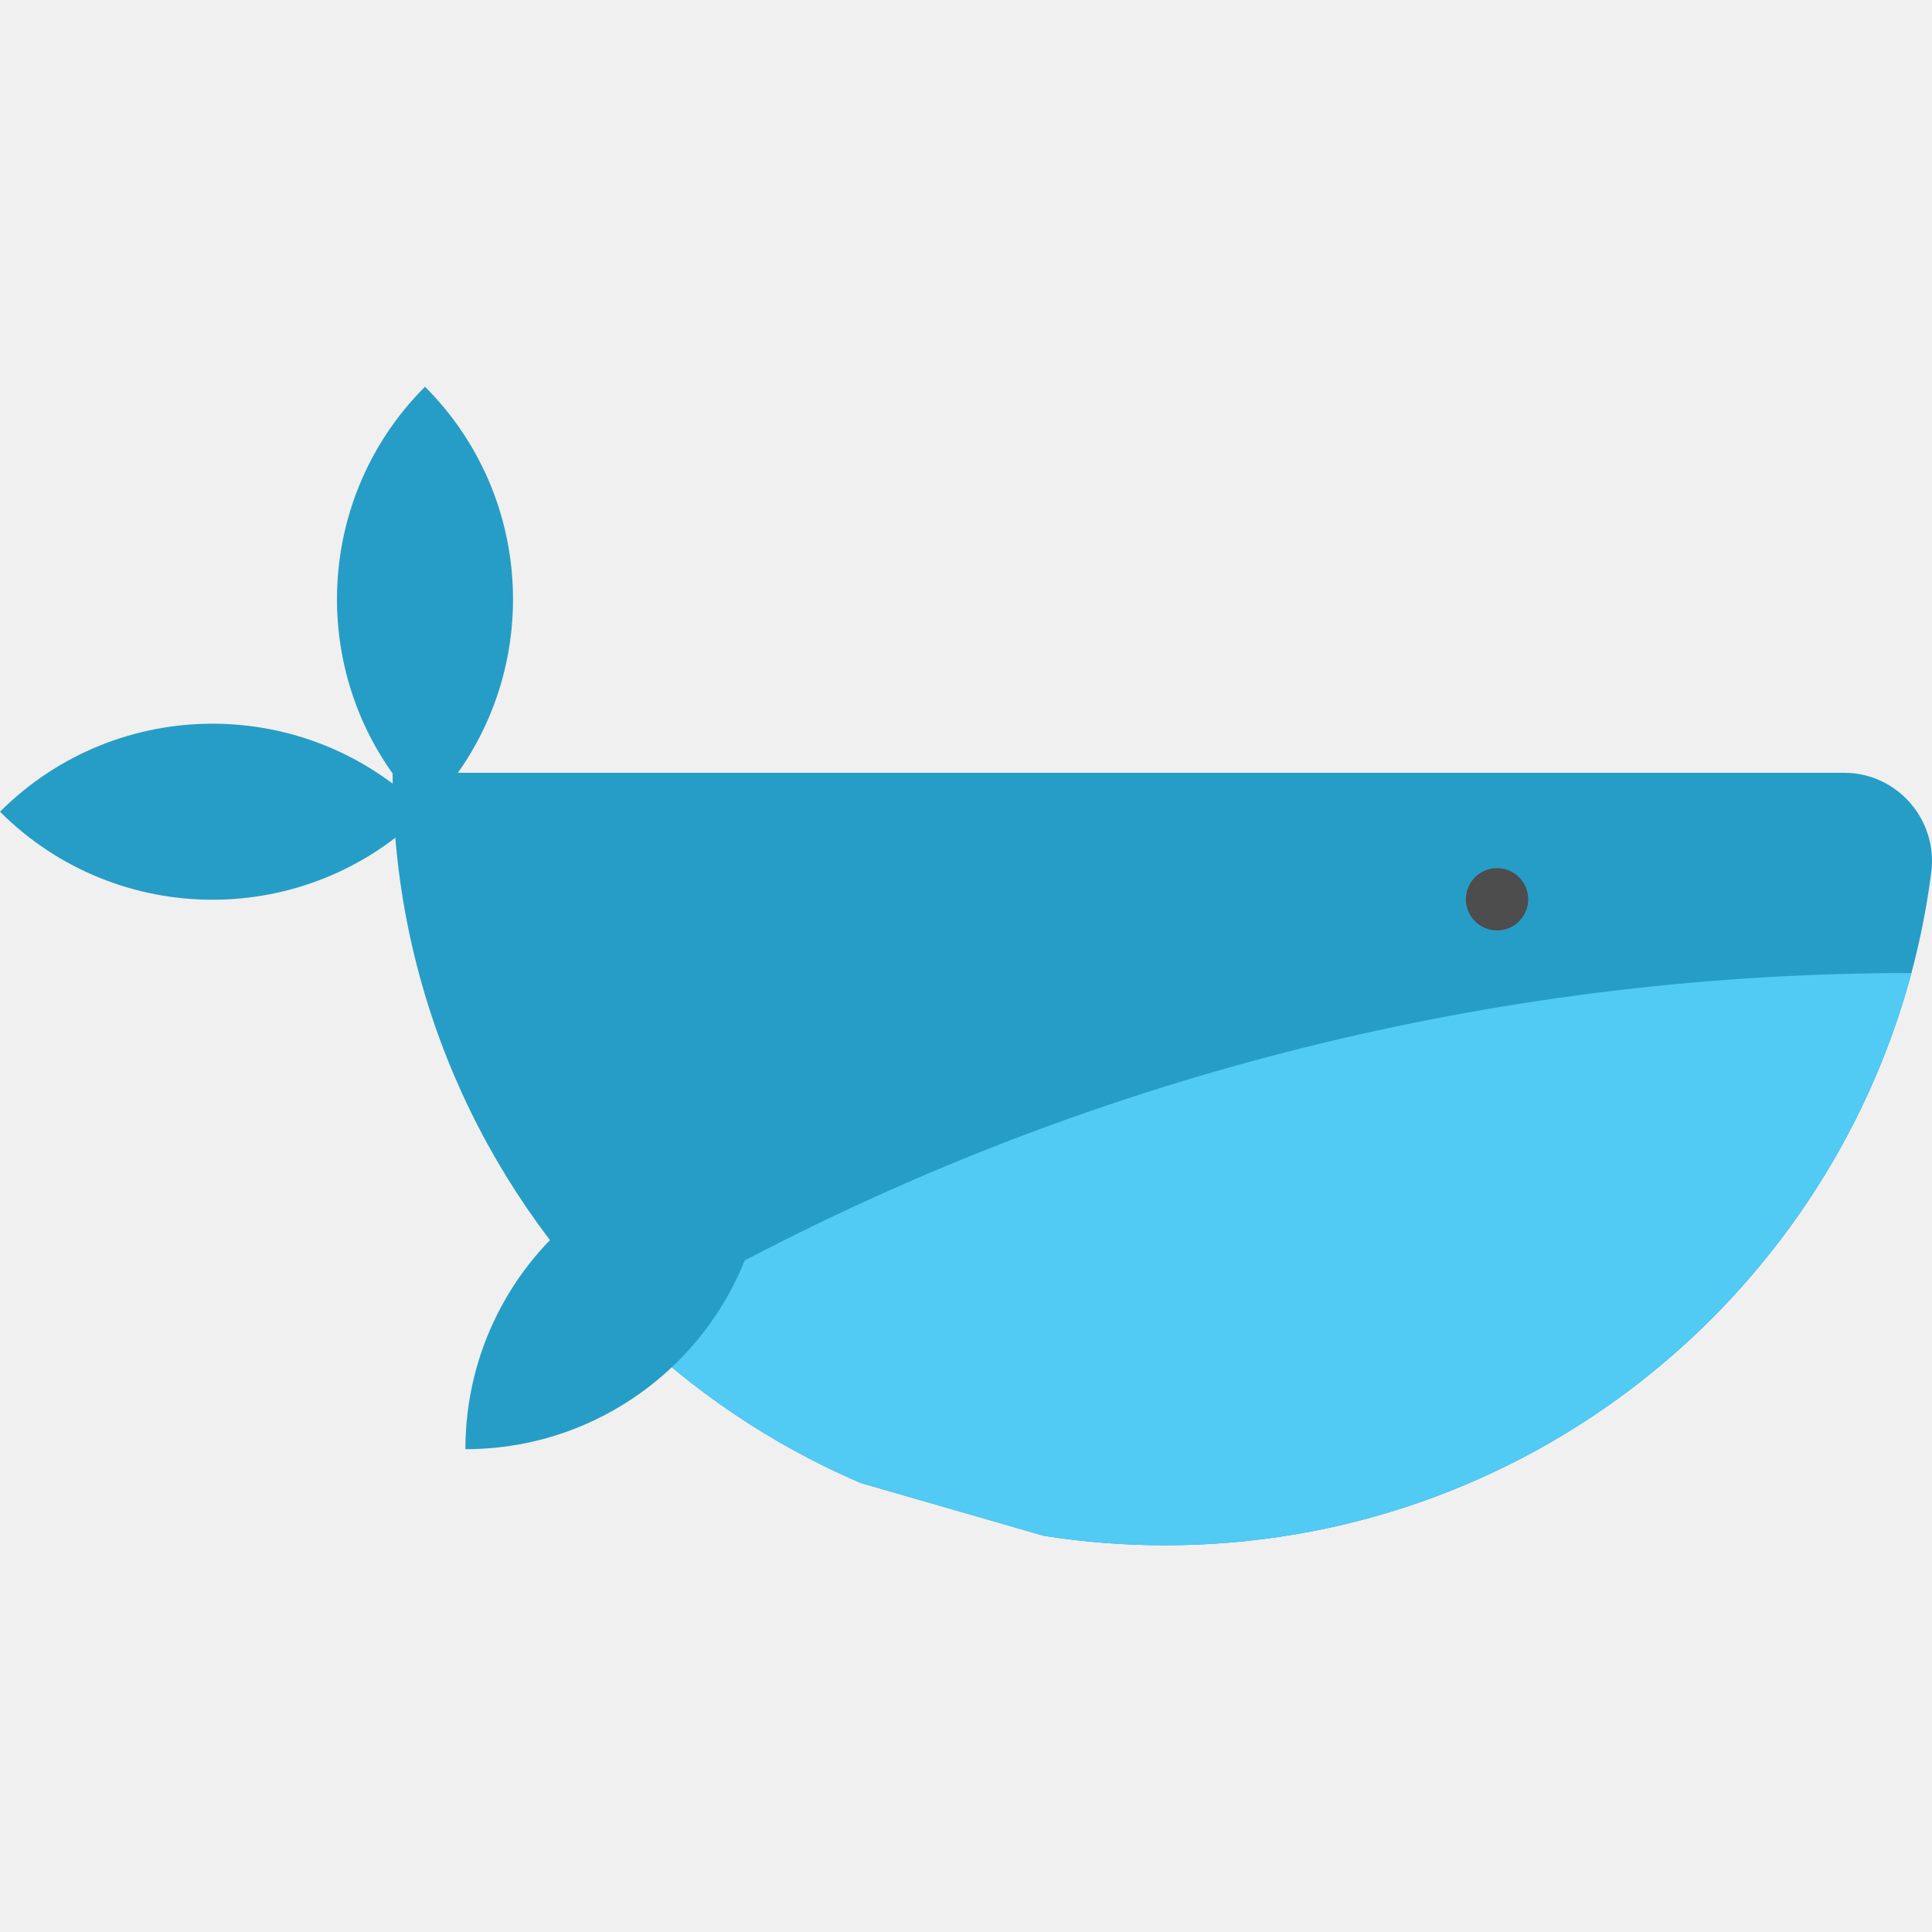
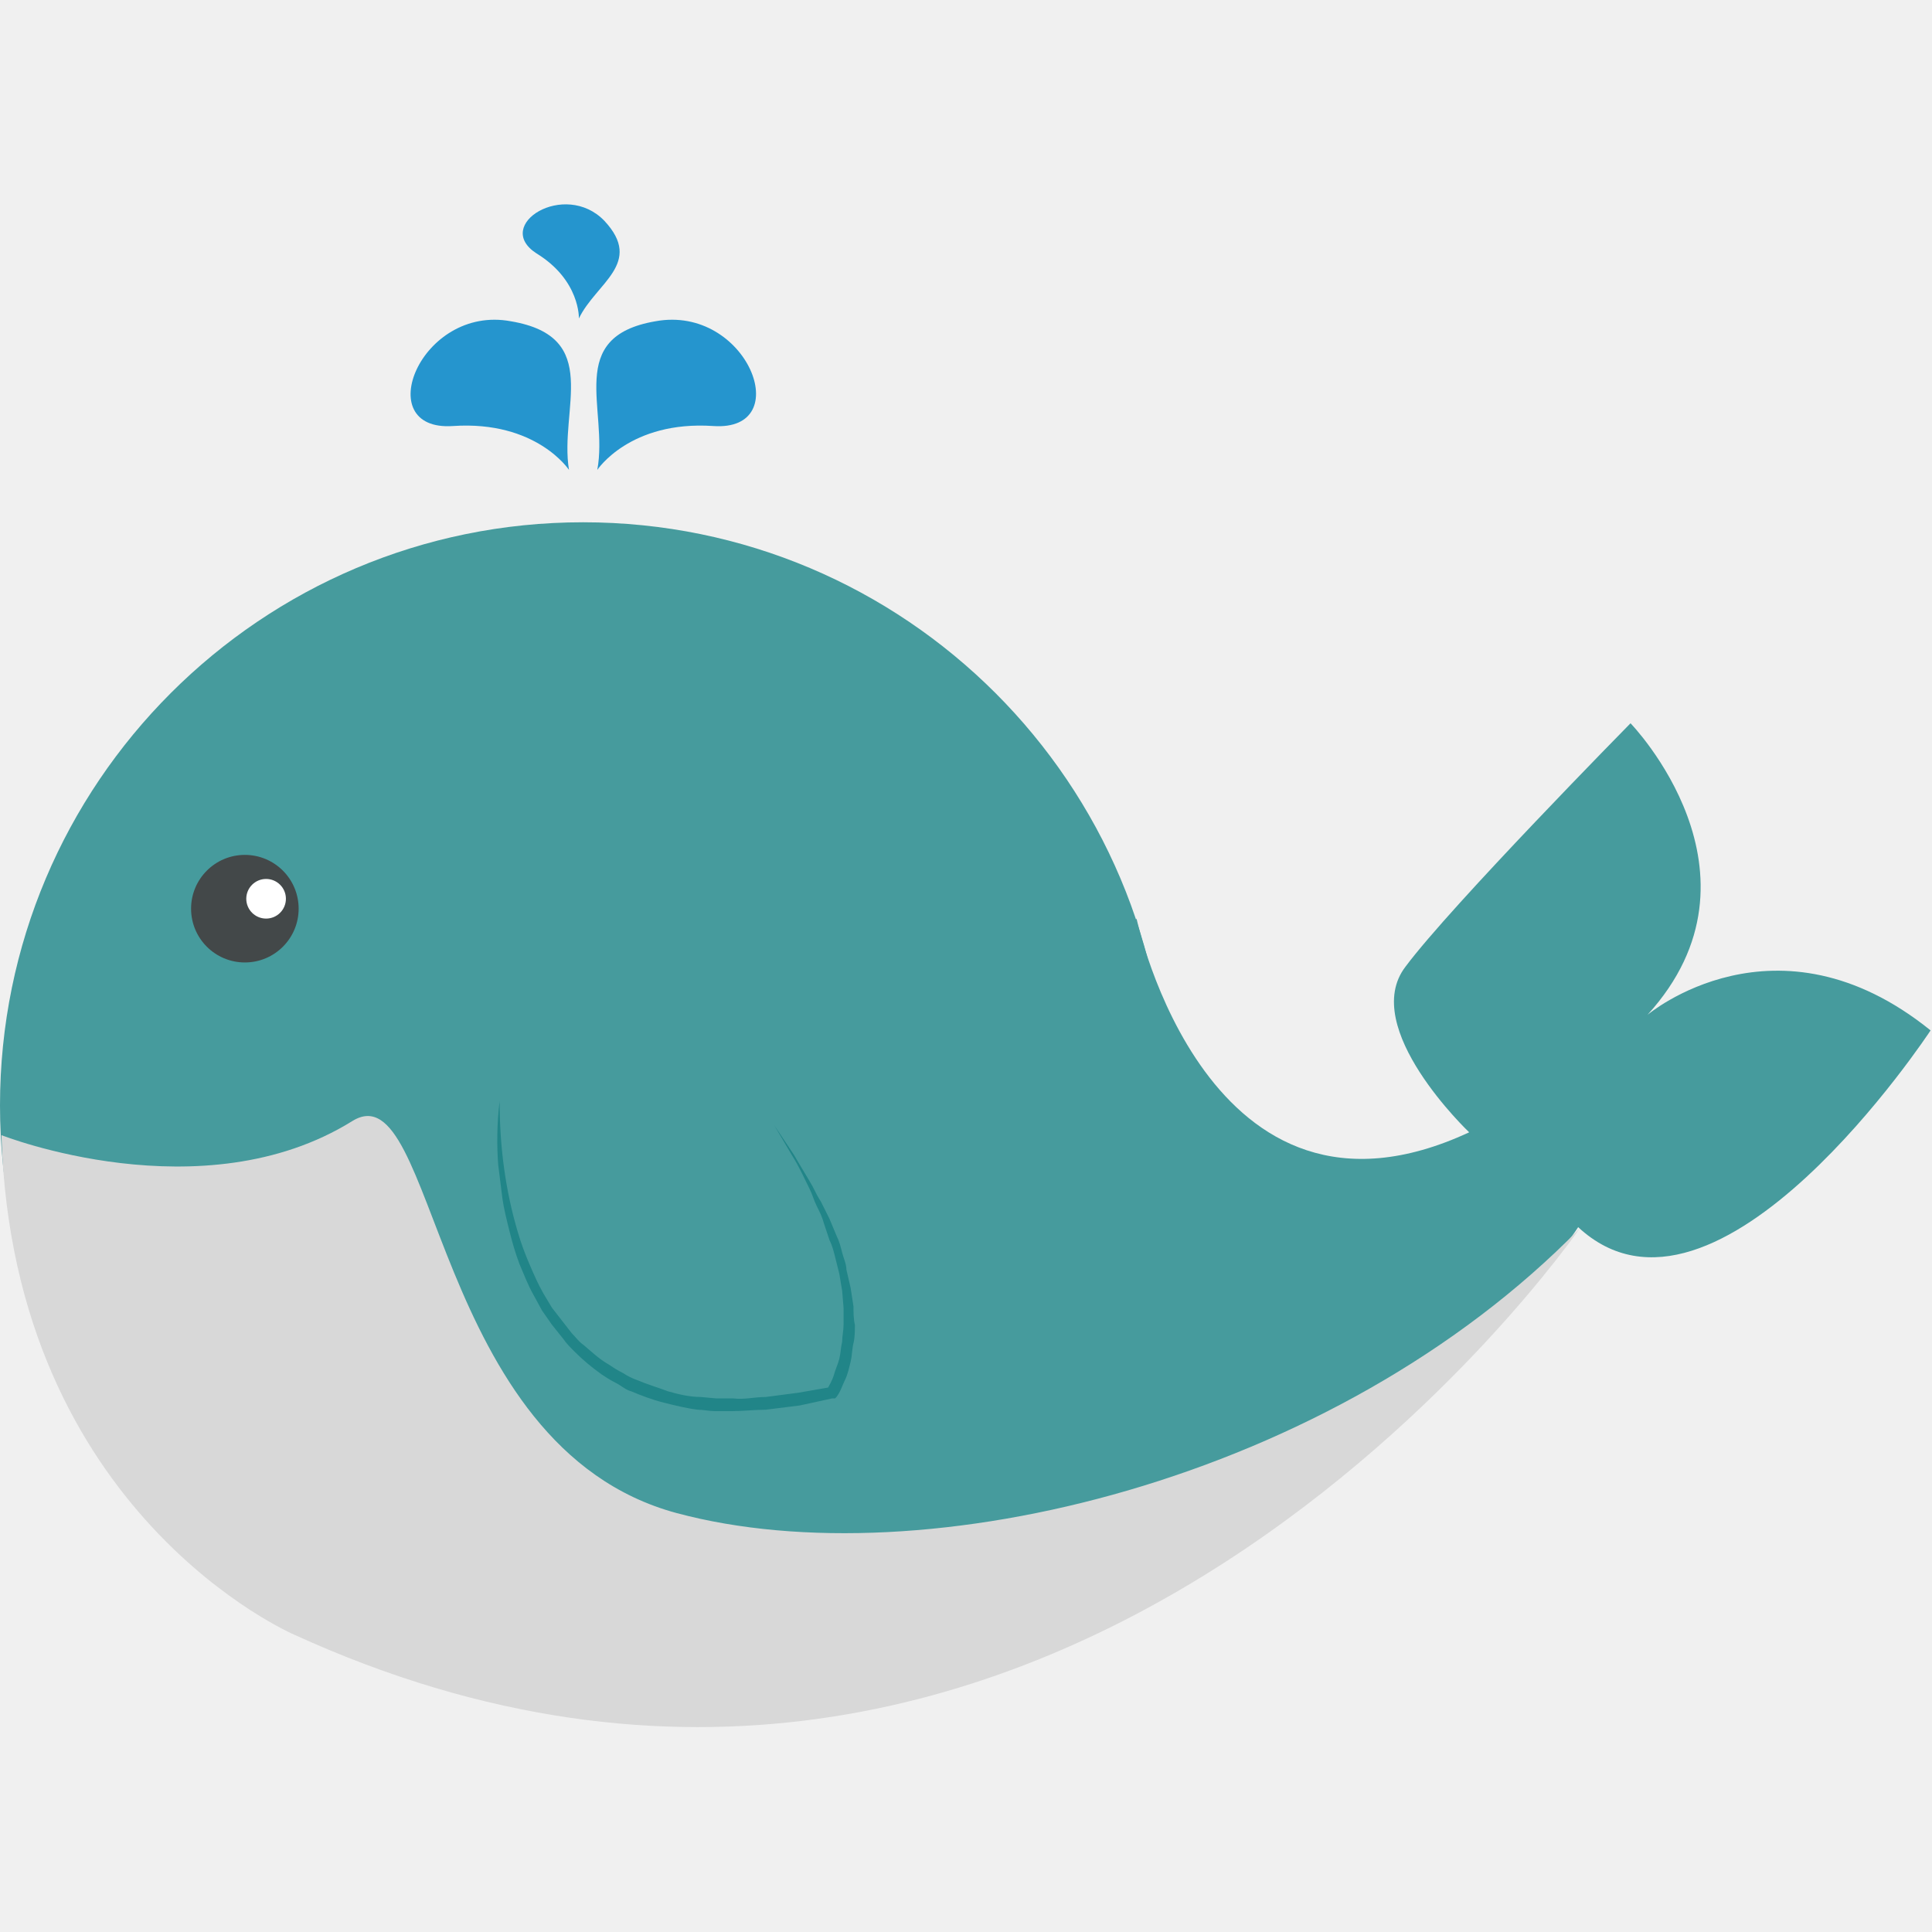
- <svg xmlns="http://www.w3.org/2000/svg" version="1.1" id="Capa_1" x="0px" y="0px" viewBox="0 0 464.752 464.752" style="enable-background:new 0 0 464.752 464.752;" xml:space="preserve">
-   <g>
-     <path style="fill:#269DC6;" d="M464.576,209.859c-1.067,8.257-2.667,16.337-4.779,24.216   c-21.227,79.283-93.563,137.65-179.525,137.65c-9.935,0-19.682-0.778-29.184-2.278l-44.064-12.714   c-21.46-9.202-40.842-22.349-57.223-38.508v-0.011c-34.174-33.685-55.356-80.527-55.356-132.316h349.126   C456.363,185.898,466.199,197.167,464.576,209.859z" />
-     <path style="fill:#4D4D4D;" d="M360.124,223.825c-1.971,0-3.91-0.8-5.301-2.2c-0.35-0.34-0.659-0.73-0.939-1.14   c-0.271-0.4-0.5-0.84-0.69-1.29c-0.18-0.45-0.33-0.93-0.42-1.4c-0.1-0.49-0.149-0.98-0.149-1.47c0-0.49,0.05-0.98,0.149-1.46   c0.09-0.48,0.24-0.96,0.42-1.41c0.19-0.45,0.42-0.89,0.69-1.29c0.28-0.41,0.59-0.8,0.939-1.14c1.391-1.4,3.33-2.2,5.301-2.2   c1.979,0,3.91,0.8,5.3,2.2c0.35,0.34,0.66,0.73,0.939,1.14c0.271,0.4,0.5,0.84,0.69,1.29c0.18,0.45,0.33,0.93,0.42,1.41   c0.1,0.48,0.15,0.97,0.15,1.46c0,0.49-0.051,0.98-0.15,1.47c-0.09,0.47-0.24,0.95-0.42,1.4c-0.19,0.45-0.42,0.89-0.69,1.29   c-0.279,0.41-0.59,0.8-0.939,1.14c-0.34,0.35-0.72,0.66-1.14,0.94c-0.4,0.27-0.841,0.5-1.29,0.69c-0.45,0.18-0.931,0.33-1.4,0.42   C361.103,223.774,360.613,223.825,360.124,223.825z" />
-     <g>
-       <path style="fill:#269DC6;" d="M0,195.262L0,195.262c28.231-28.231,74.004-28.231,102.235,0l0,0l0,0    C74.004,223.494,28.231,223.494,0,195.262L0,195.262z" />
-       <path style="fill:#269DC6;" d="M102.235,93.027L102.235,93.027c28.231,28.231,28.231,74.004,0,102.235l0,0l0,0    C74.004,167.031,74.004,121.259,102.235,93.027L102.235,93.027z" />
-     </g>
-     <path style="fill:#51CAF4;" d="M459.798,234.075c-21.227,79.283-93.563,137.65-179.525,137.65c-9.935,0-19.682-0.778-29.184-2.278   l-44.064-12.714c-21.46-9.202-40.842-22.349-57.223-38.508v-0.011l34.629-17.737c85.217-43.642,179.603-66.413,275.356-66.413   L459.798,234.075z" />
-     <path style="fill:#269DC6;" d="M184.348,276.217L184.348,276.217L184.348,276.217c0,39.981-32.411,72.392-72.392,72.392h0v0   c0-23.417,11.118-44.236,28.364-57.468" />
-   </g>
-   <g>
- </g>
-   <g>
- </g>
-   <g>
- </g>
-   <g>
- </g>
-   <g>
- </g>
-   <g>
- </g>
-   <g>
- </g>
-   <g>
- </g>
-   <g>
- </g>
-   <g>
- </g>
-   <g>
- </g>
-   <g>
- </g>
-   <g>
- </g>
-   <g>
- </g>
-   <g>
- </g>
+ <svg xmlns="http://www.w3.org/2000/svg" viewBox="0 0 136.5 136.5">
+   <style>.a{fill:#469B9D;}.b{fill:#2595CE;}</style>
+   <path d="M80.3 64.9c0 0 5 23.7 23.5 15.1 0 0-7.8-7.4-4.5-11.7 3.2-4.3 15.9-17.2 15.9-17.2s10.3 10.6 1.2 20.6c0 0 9.1-7.7 20 1.1 0 0-15.1 23-24.9 13.9 0 0-17.7 27.9-60.3 31.3" class="a" />
+   <path d="M40.2 33.2c0 0-2.3-3.5-8.2-3.1 -5.9 0.4-2.3-8.6 4.1-7.4C42.6 23.8 39.5 28.9 40.2 33.2z" class="b" />
+   <path d="M40.9 22.5c0 0 0.1-2.7-3-4.6 -3.1-2 2-5.2 4.8-2.3C45.5 18.6 42.1 20 40.9 22.5z" class="b" />
+   <path d="M42.2 33.2c0 0 2.3-3.5 8.2-3.1 5.9 0.4 2.4-8.6-4.1-7.4C39.9 23.8 43 28.9 42.2 33.2z" class="b" />
+   <circle cx="41.2" cy="78.1" r="41.2" class="a" />
+   <path d="M0.1 80.2c0 0 14.2 5.6 24.8-1 6-3.7 5.5 23 22.9 27.7 17.5 4.7 46.4-2.3 63.8-20.1 0 0-36.7 53.4-90.8 28.7C20.8 115.5 0.9 107 0.1 80.2z" fill="#D8D8D8" />
+   <path d="M35.3 77.8c0 3.2 0.4 6.3 1.3 9.3 0.2 0.7 0.5 1.5 0.8 2.2 0.3 0.7 0.6 1.4 1 2.1l0.6 1 0.7 0.9 0.7 0.9c0.3 0.3 0.5 0.6 0.8 0.8 0.6 0.5 1.1 1 1.8 1.4 0.3 0.2 0.6 0.4 1 0.6 0.3 0.2 0.7 0.4 1 0.5 0.7 0.3 1.4 0.5 2.2 0.8 0.7 0.2 1.5 0.4 2.3 0.4l1.1 0.1 1.2 0c0.8 0.1 1.5-0.1 2.3-0.1 0.8-0.1 1.5-0.2 2.3-0.3l2.3-0.4 -0.3 0.2c0.2-0.3 0.4-0.7 0.5-1 0.1-0.4 0.3-0.8 0.4-1.2 0.1-0.4 0.1-0.8 0.2-1.2 0-0.4 0.1-0.8 0.1-1.2 0-0.4 0-0.8 0-1.2l-0.1-1.2 -0.2-1.2c-0.1-0.4-0.2-0.8-0.3-1.2 -0.1-0.4-0.2-0.8-0.4-1.2l-0.4-1.2c-0.1-0.4-0.3-0.8-0.5-1.2 -0.2-0.4-0.3-0.8-0.5-1.2 -0.4-0.8-0.7-1.5-1.2-2.3l-1.3-2.2 1.4 2.1c0.4 0.7 0.9 1.5 1.3 2.2 0.2 0.4 0.4 0.8 0.6 1.1 0.2 0.4 0.4 0.8 0.6 1.2l0.5 1.2c0.2 0.4 0.3 0.8 0.4 1.2 0.1 0.4 0.3 0.8 0.3 1.2l0.3 1.3 0.2 1.3c0 0.4 0 0.9 0.1 1.3 0 0.4 0 0.9-0.1 1.3 -0.1 0.4-0.1 0.9-0.2 1.3 -0.1 0.4-0.2 0.9-0.4 1.3 -0.2 0.4-0.3 0.8-0.6 1.2l-0.1 0.1 -0.2 0 -2.3 0.5c-0.8 0.1-1.6 0.2-2.4 0.3 -0.8 0-1.6 0.1-2.4 0.1l-1.2 0c-0.4 0-0.8-0.1-1.2-0.1 -0.8-0.1-1.6-0.3-2.4-0.5 -0.8-0.2-1.6-0.5-2.3-0.8 -0.4-0.1-0.7-0.4-1.1-0.6 -0.4-0.2-0.7-0.4-1-0.6 -0.7-0.5-1.3-1-1.9-1.6 -0.3-0.3-0.6-0.6-0.8-0.9l-0.8-1 -0.7-1 -0.6-1.1c-0.4-0.7-0.7-1.5-1-2.2 -0.3-0.8-0.5-1.5-0.7-2.3 -0.2-0.8-0.4-1.6-0.5-2.3 -0.1-0.8-0.2-1.6-0.3-2.4C35.1 81 35.1 79.4 35.3 77.8z" fill="#218588" />
+   <circle cx="17.3" cy="64.2" r="3.8" fill="#434849" />
+   <circle cx="18.8" cy="63.5" r="1.4" fill="#FFF" />
</svg>
